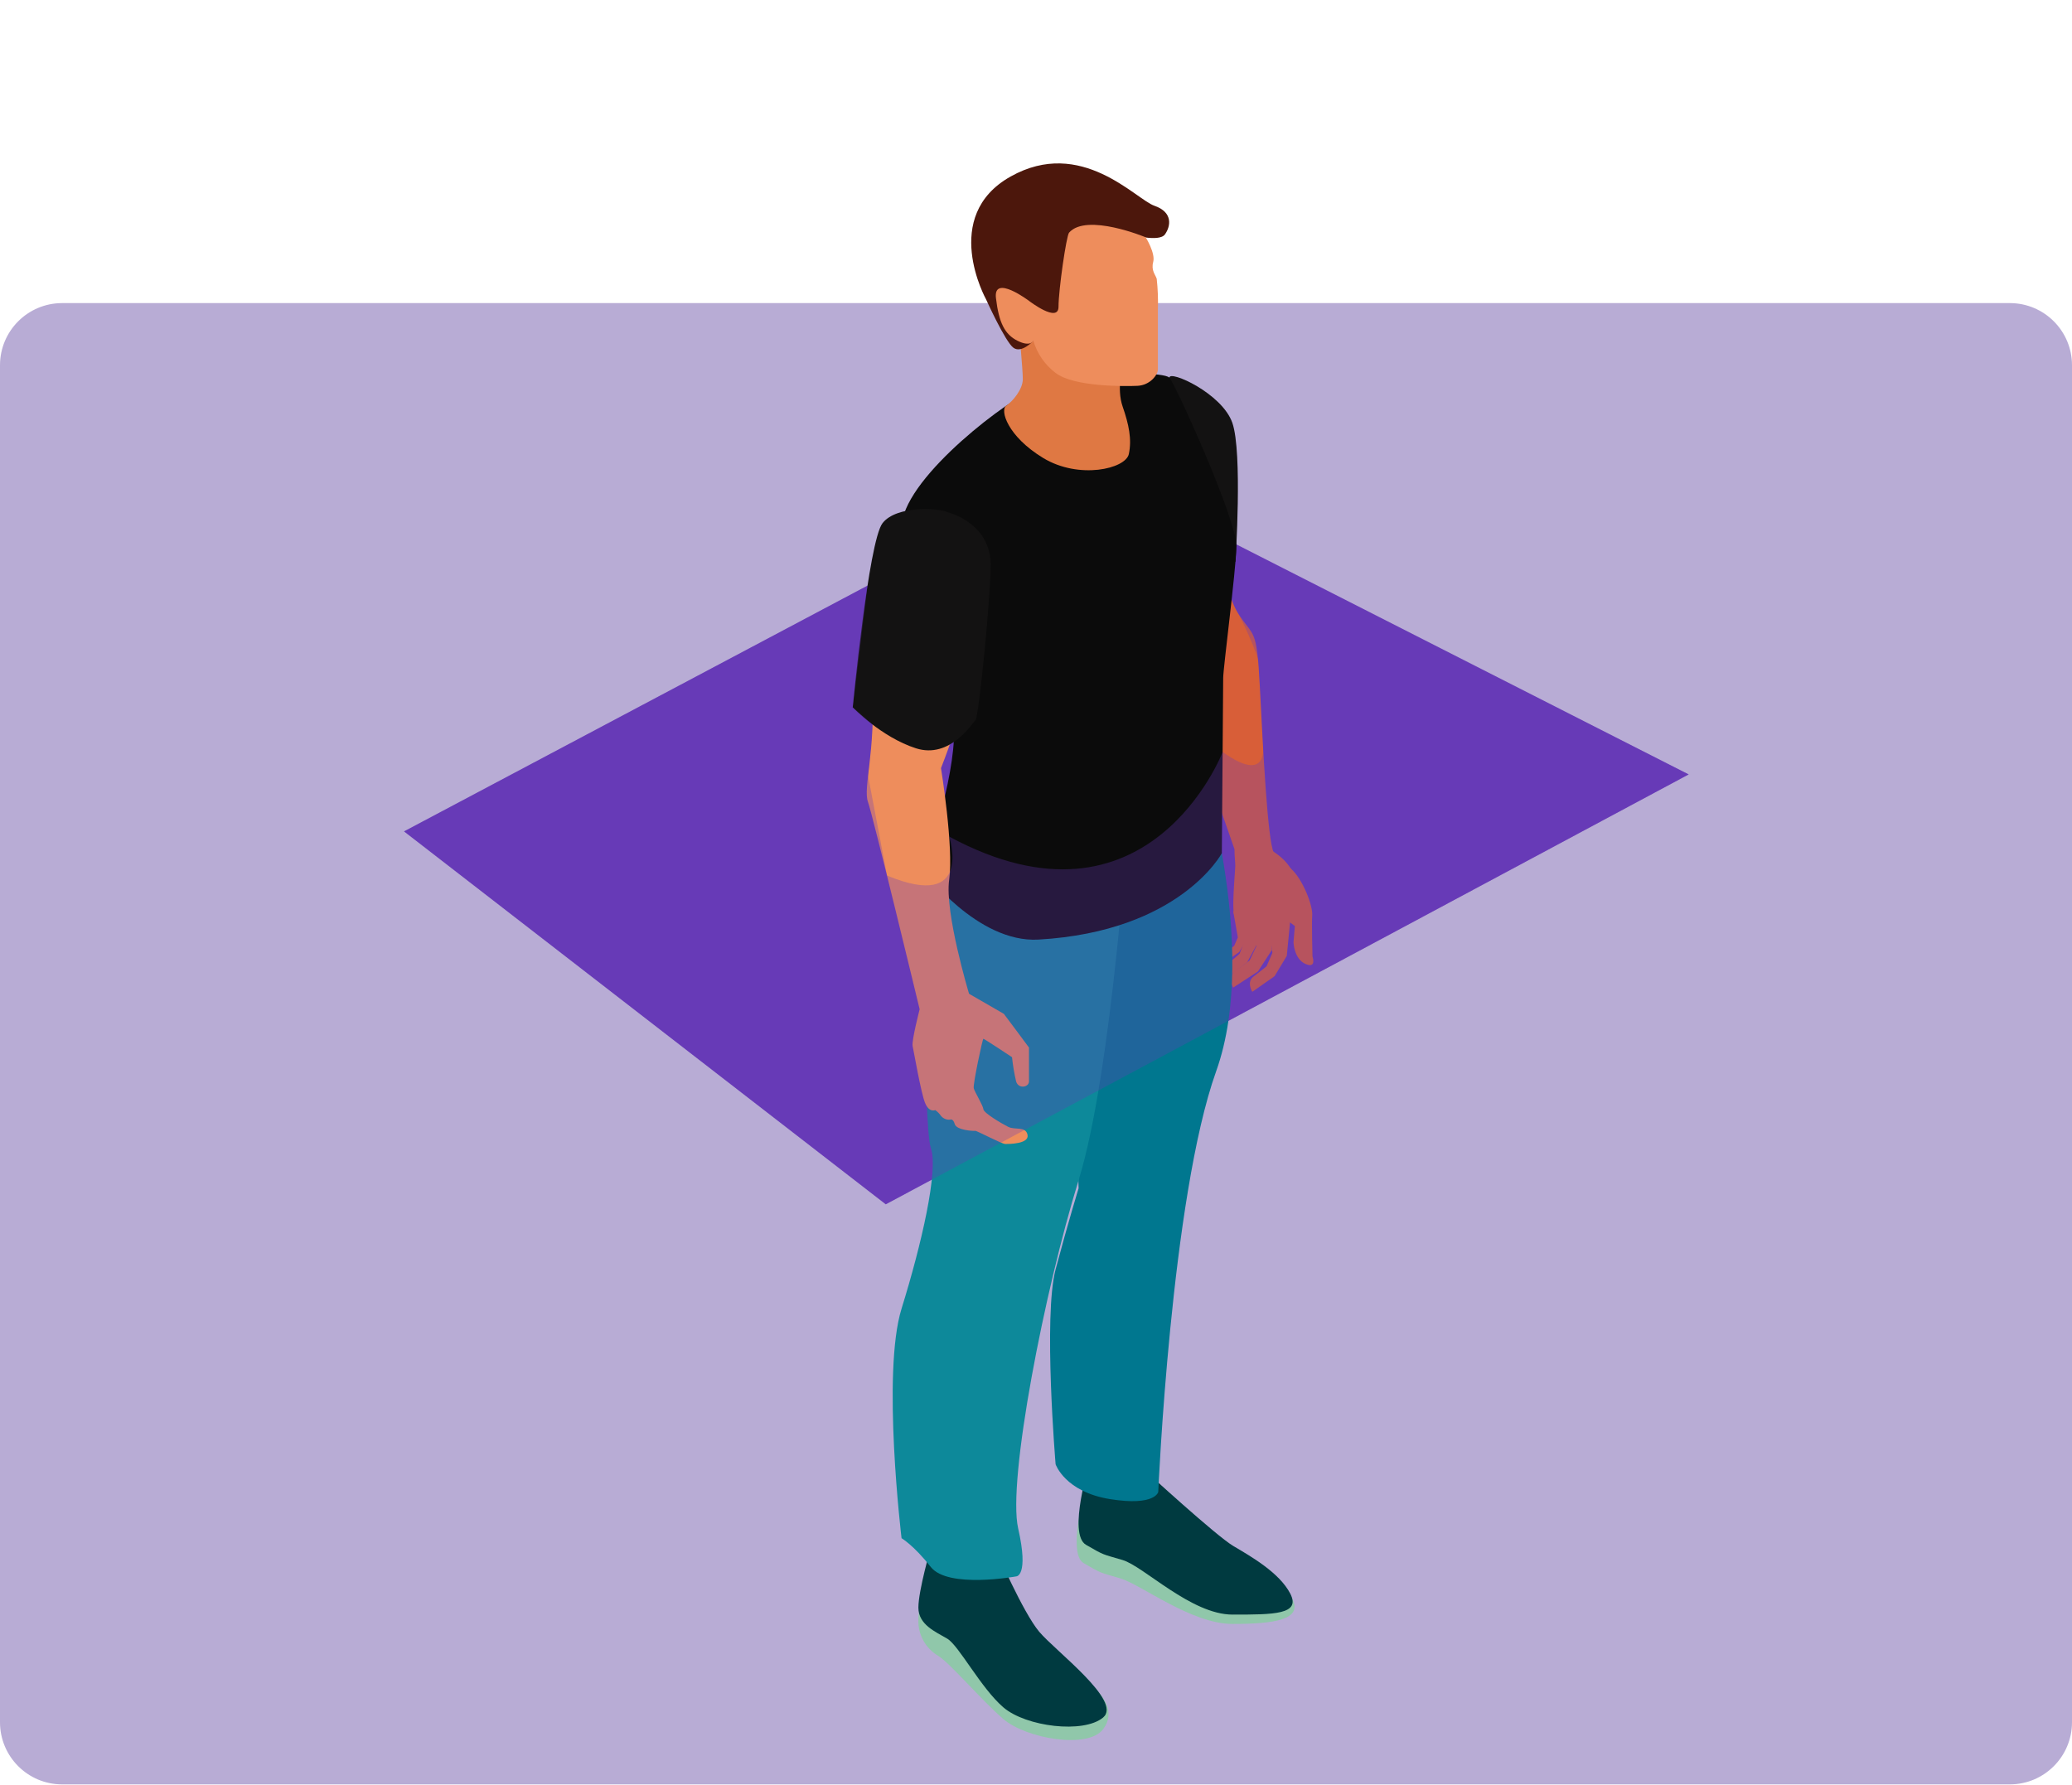
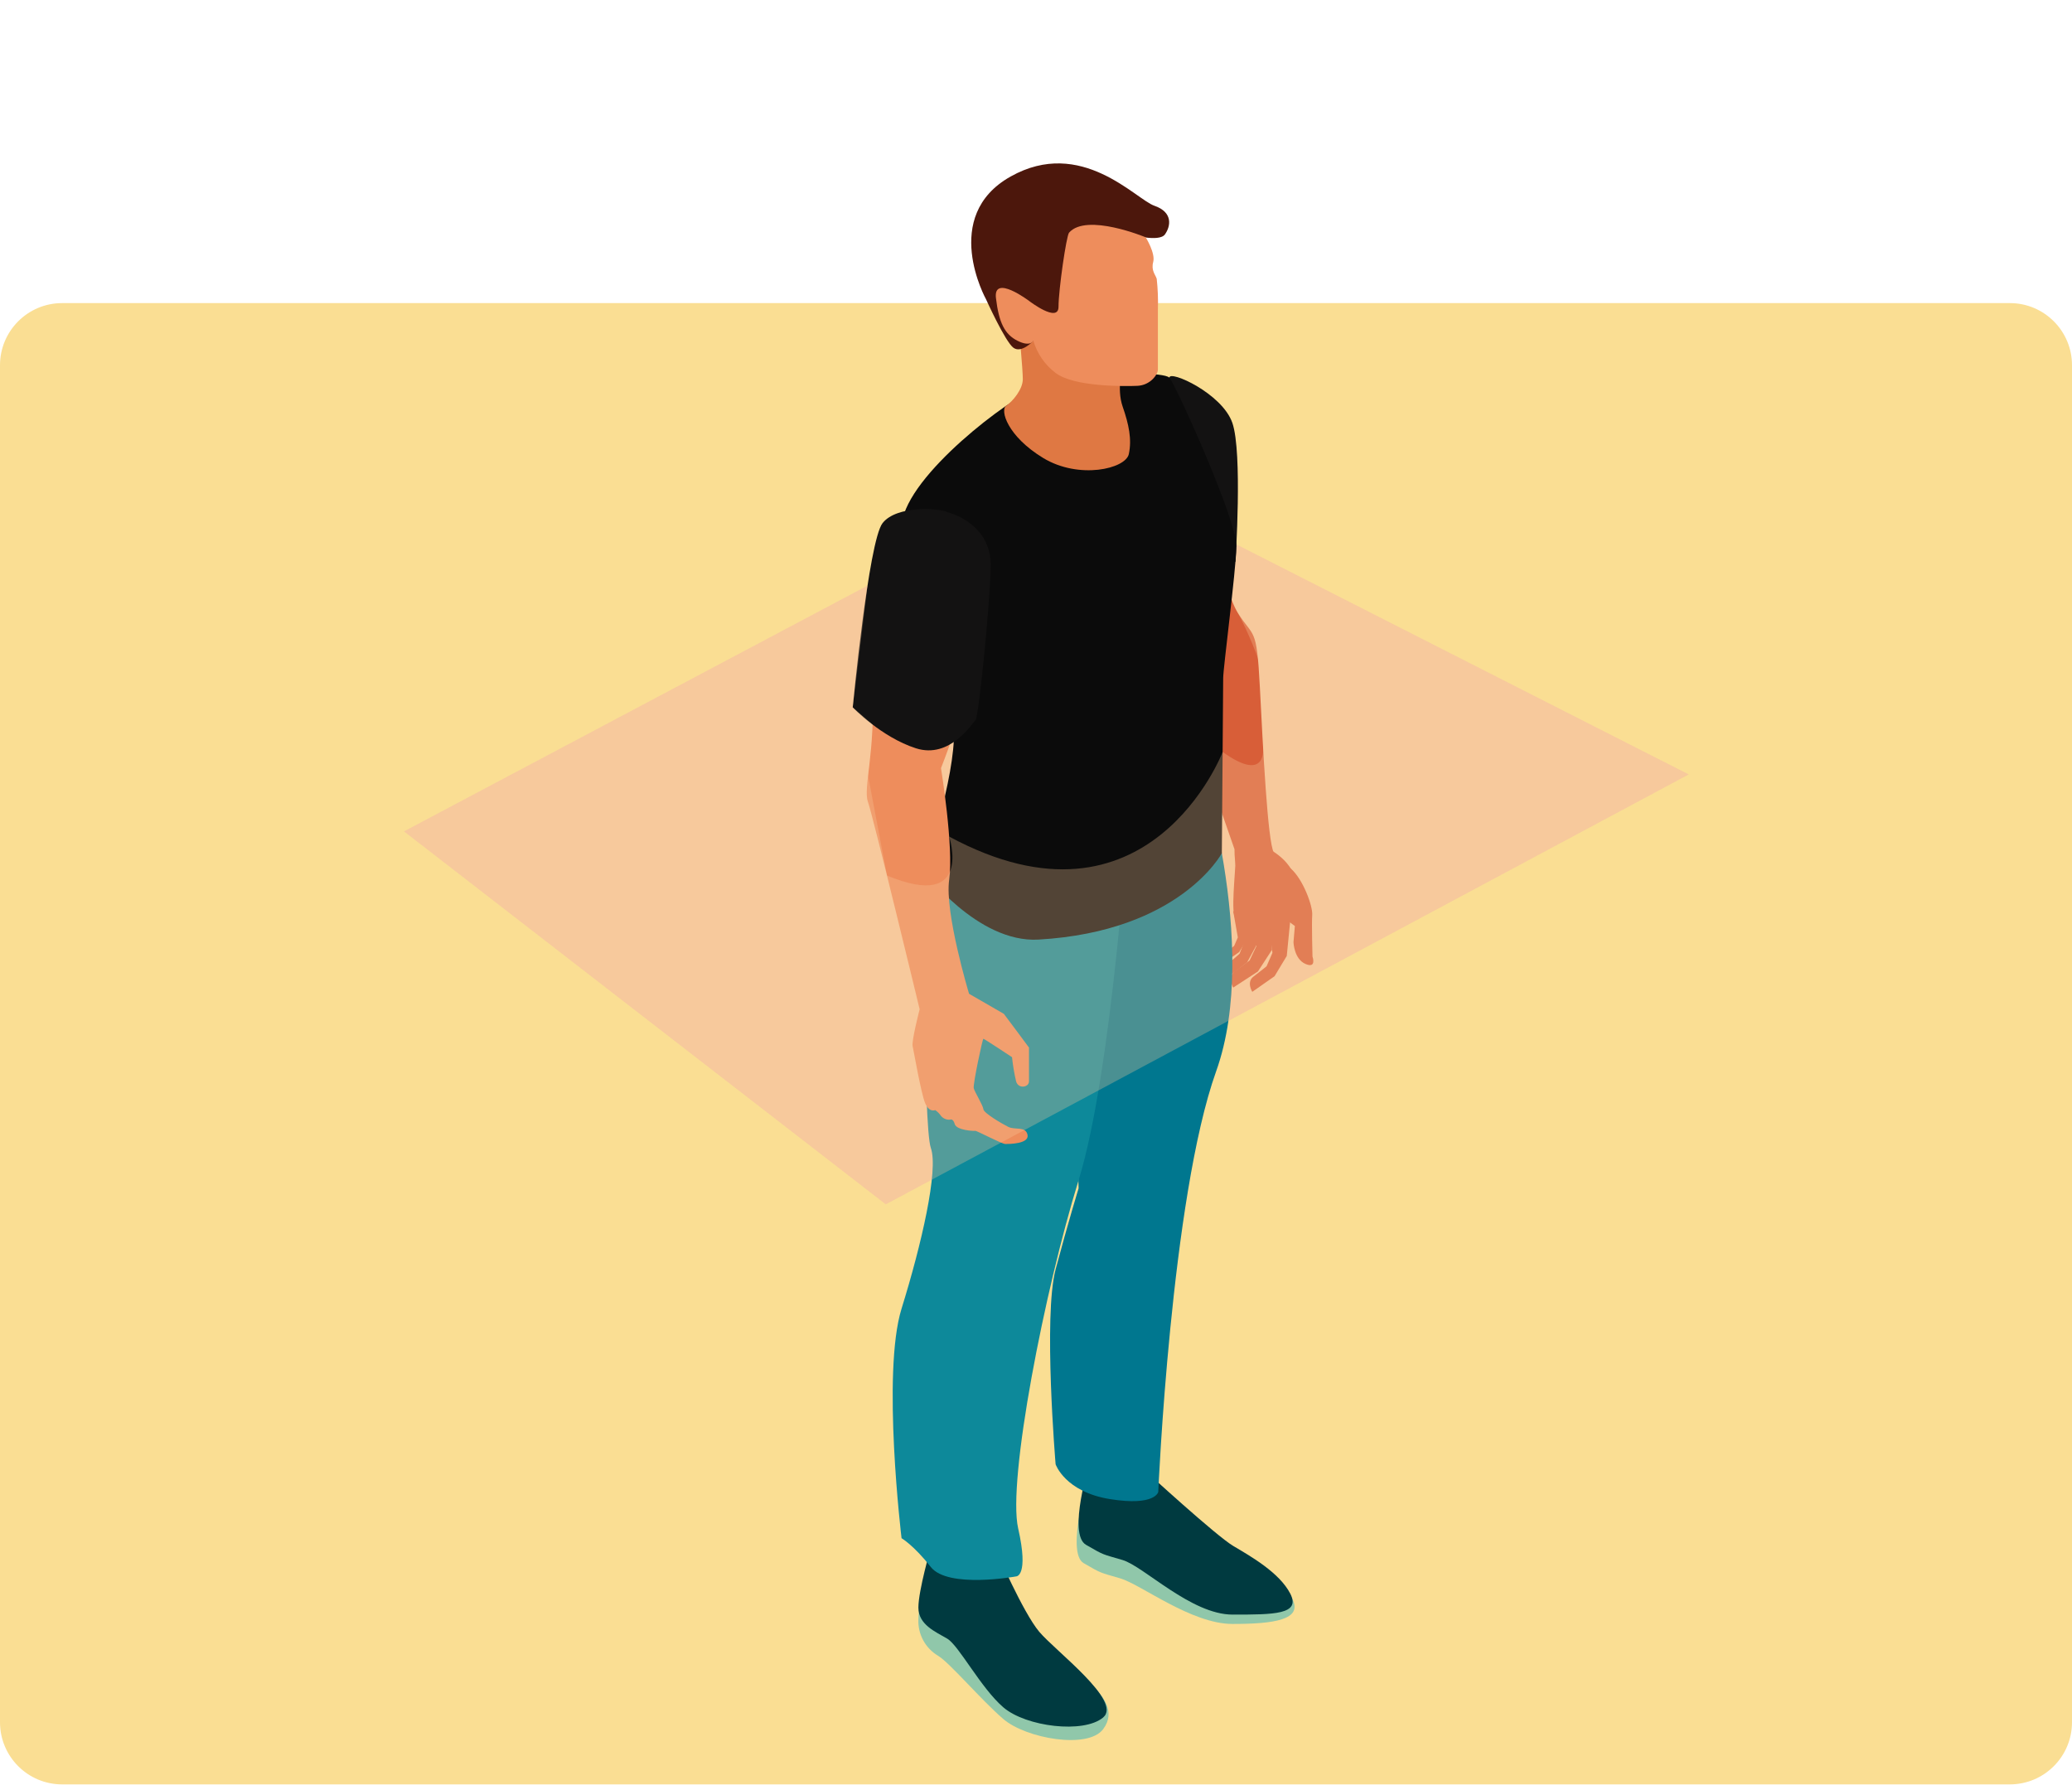
- <svg xmlns="http://www.w3.org/2000/svg" width="400" height="344.521" viewBox="0 0 400 344.521">
+ <svg xmlns="http://www.w3.org/2000/svg" id="Grupo_1079146" data-name="Grupo 1079146" width="400" height="344.521" viewBox="0 0 400 344.521">
  <defs>
    <clipPath id="clip-path">
      <rect id="Rectángulo_374758" data-name="Rectángulo 374758" width="400" height="344.521" fill="none" />
    </clipPath>
    <clipPath id="clip-path-3">
      <rect id="Rectángulo_374755" data-name="Rectángulo 374755" width="141.333" height="340.649" transform="translate(133.667)" fill="none" />
    </clipPath>
    <clipPath id="clip-path-5">
      <rect id="Rectángulo_374756" data-name="Rectángulo 374756" width="248" height="126.954" transform="translate(78 105.567)" fill="none" />
    </clipPath>
  </defs>
-   <g id="Grupo_1079171" data-name="Grupo 1079171" transform="translate(-1020 -4166.939)">
-     <g id="Grupo_1079146" data-name="Grupo 1079146" transform="translate(1020 4166.939)">
-       <g id="Grupo_1079145" data-name="Grupo 1079145" clip-path="url(#clip-path)">
-         <g id="Grupo_1079137" data-name="Grupo 1079137">
-           <g id="Grupo_1079136" data-name="Grupo 1079136" clip-path="url(#clip-path)">
-             <path id="Trazado_842227" data-name="Trazado 842227" d="M12,58.521H388a12,12,0,0,1,12,12v262a12,12,0,0,1-12,12H12a12,12,0,0,1-12-12v-262a12,12,0,0,1,12-12" fill="#b8acd5" />
-             <path id="Trazado_842228" data-name="Trazado 842228" d="M210,90.521l-132,70,93,72,155-83Z" fill="#673ab7" />
-           </g>
-         </g>
-         <g id="Grupo_1079139" data-name="Grupo 1079139">
-           <g id="Grupo_1079138" data-name="Grupo 1079138" clip-path="url(#clip-path-3)">
-             <path id="Trazado_842229" data-name="Trazado 842229" d="M223.532,77.113s2.22-2.694,2.22-4.2,10.158,3.009,12.152,8.728.6,26.8.6,26.8-6.737,1.8-10.951-1.214-4.025-30.112-4.025-30.112" fill="#131212" />
-             <path id="Trazado_842230" data-name="Trazado 842230" d="M223.791,88.036l10.99,12.868s1.173,12.641,4.2,17.457,3.628,2.471,4.229,14.177,1.5,29.944,2.709,32.111c.12.217.279.514.463.867-2.044,2.155-4.485,4-6.685,5.926-.12.106-.243.21-.364.315-.227-1.552-.446-3.128-.636-3.811a20.107,20.107,0,0,1-.378-3.985S223.646,122.01,221.5,114.448s2.291-26.412,2.291-26.412" fill="#d85e38" />
-             <path id="Trazado_842231" data-name="Trazado 842231" d="M243.764,163.344s4.7,1.723,6.221,5.984-1.469,9.269-1.469,9.269-4.1,2.814-9.957-1.272c-1.025-.715-.05-8.863-.049-11.246,0-3.735,5.254-2.735,5.254-2.735" fill="#d85e38" />
-             <path id="Trazado_842232" data-name="Trazado 842232" d="M247.854,177.865l1.322-1.079-.764,7.78-2.363,3.923-4.294,3.009s-1.182-1.877.228-2.943,2.53-1.992,2.53-1.992l1.127-2.593-.728-5.464Z" fill="#d85e38" />
-             <path id="Trazado_842233" data-name="Trazado 842233" d="M245.19,176.1l.359,7.3-2.708,4.172-4.774,3.109s-1.214-2.081.357-3.187,2.82-2.07,2.82-2.07l1.318-2.774-.59-5.96Z" fill="#d85e38" />
-             <path id="Trazado_842234" data-name="Trazado 842234" d="M241.955,176.221l.76,5.984-1.965,3.606-3.73,2.863s-1.133-1.635.09-2.646,2.19-1.883,2.19-1.883l.908-2.367-.864-4.869Z" fill="#d85e38" />
-             <path id="Trazado_842235" data-name="Trazado 842235" d="M240.351,177.167c.014.171.349,4.2.349,4.2l-1.481,2.458-2.691,1.886s-.741-1.175.143-1.844,1.587-1.25,1.587-1.25l.707-1.624-.9-5.116Z" fill="#d85e38" />
-             <path id="Trazado_842236" data-name="Trazado 842236" d="M253.377,184.685s-.171-6.289-.054-8.047-1.8-6.924-4.147-8.955-6.349-.993-5.753,3.813c.372,3,6.549,7.293,6.549,7.293l-.263,3.135s.1,3.23,2.309,4.188,1.359-1.427,1.359-1.427" fill="#d85e38" />
-             <path id="Trazado_842237" data-name="Trazado 842237" d="M220.937,285.639s13.845,12.706,17.156,14.663,9.272,4.317,11.379,8.379-3.553,4.863-11.53,4.863-17.612-7.6-21.676-8.8-3.446-.848-7.067-2.939,1.2-17.759,1.2-17.759Z" fill="#90c7aa" />
-             <path id="Trazado_842238" data-name="Trazado 842238" d="M220.937,283.833s13.845,12.706,17.156,14.663,8.879,5.117,10.985,9.18-3.16,4.063-11.136,4.063-17.155-9.33-21.219-10.534-3.446-.847-7.067-2.938.747-16.025.747-16.025Z" fill="#003a40" />
-             <path id="Trazado_842239" data-name="Trazado 842239" d="M231.17,145.313s12.34,37.12,3.611,61.517S223.6,288.055,223.6,288.055s-.552,2.784-9.28,1.392-10.534-6.728-10.534-6.728-2.408-28.592,0-37.635,4.438-15.65,4.438-15.65l-2.034-74.579Z" fill="#00778f" />
-             <path id="Trazado_842240" data-name="Trazado 842240" d="M192.344,301.657s5.117,11.889,8.277,15.651,17.307,9.933,12.34,16.554c-2.948,3.93-14.9,1.8-19.263-1.956s-10.368-10.9-12.625-12.231a7.787,7.787,0,0,1-3.778-7.031c0-3.311,2.407-11.589,2.407-11.589Z" fill="#90c7aa" />
-             <path id="Trazado_842241" data-name="Trazado 842241" d="M192.344,299.4s5.117,11.889,8.277,15.651,16.1,13.393,12.34,16.554-14.9,1.8-19.263-1.957-8.578-11.932-10.835-13.264-5.568-2.687-5.568-6,2.407-11.589,2.407-11.589Z" fill="#003a40" />
-             <path id="Trazado_842242" data-name="Trazado 842242" d="M217.928,156.66s-3.162,50.131-9.708,71.228-13.77,57.956-11.663,67.215-.373,9.261-.373,9.261-13.171,2.408-16.482-1.806-5.657-5.568-5.657-5.568-3.853-31.908,0-44.321,7.162-26.735,5.657-31.011-1.434-51.647.071-55.975,38.153-9.023,38.153-9.023" fill="#0d899a" />
-             <path id="Trazado_842243" data-name="Trazado 842243" d="M214.616,72.011s10.083-.15,11.136.9,13.092,27.54,12.942,32.656S236.136,129,236.136,130.9s-.259,33.826-.259,33.826-8.019,15.117-35.407,16.685c-11.8.676-22.121-13.243-22.121-13.243s6.114-18.081,5.813-27.184-8.673-29.7-10.027-38.278,18.059-23.928,24.831-27.239,15.651-3.461,15.651-3.461" fill="#0b0b0b" />
-             <path id="Trazado_842244" data-name="Trazado 842244" d="M216.722,70.657s-1.2,4.364,0,7.825,1.806,6.321,1.2,9.181-9.631,4.966-16.554.752-8.354-9.252-7.115-10.083,3.2-3.16,3.2-5.117-.752-9.782-.752-9.782Z" fill="#df7843" />
-             <path id="Trazado_842245" data-name="Trazado 842245" d="M218.163,45.261s-1.558,4.267-7.836,6.208-4.4,9.819-7,10.27-7.673-2.522-7.673-2.522l3.838,6.581s-2.257,2.483-3.838,1.354-5.3-9.367-5.3-9.367-8.916-16.027,4.741-23.7,24.154,4.4,27.765,5.643,3.16,3.95,2.032,5.53-6.724,0-6.724,0" fill="#4c170c" />
-             <path id="Trazado_842246" data-name="Trazado 842246" d="M221.178,45.818s1.9,3.055,1.452,4.748.451,2.483.677,3.273a41.992,41.992,0,0,1,.226,5.869V71.333c0,.991-1.467,3.047-3.95,3.161s-12.3.211-15.8-2.491a12,12,0,0,1-4.289-6.2s-.564,1.241-3.048,0-3.611-3.5-4.176-8.239,6.433.564,6.433.564,5.644,4.332,5.644,1.094,1.513-13.7,2.036-14.3c3.381-3.866,14.8.9,14.8.9" fill="#ee8d5c" />
-             <path id="Trazado_842247" data-name="Trazado 842247" d="M187.489,107.225s1.167,18.059-.752,25.621a143.506,143.506,0,0,1-5.078,15.462s2.483,15.237,1.58,21.557,3.837,22.009,3.837,22.009,6.641,3.819,6.715,3.875,4.854,6.509,4.854,6.509V208.8c0,1.129-2.032,1.524-2.483,0a36.757,36.757,0,0,1-.79-4.684s-5.361-3.555-5.53-3.555-2.032,8.8-1.862,9.537,1.806,3.33,1.862,4.063,3.5,2.756,4.8,3.41,3.387-.193,3.725,1.557-3.611,1.75-4.289,1.75-5.531-2.6-5.812-2.54-3.612-.113-3.951-1.3-.908-.856-.908-.856a2.039,2.039,0,0,1-1.744-.724,4.22,4.22,0,0,0-1.117-1.124s-1.2.566-1.992-1.466-2.144-9.876-2.37-10.892,1.354-7.111,1.354-7.111-9.029-37.415-9.988-40.068,1.523-10.1.79-21.163.222-30.756,5.726-33.859,12.6,2.935,13.423,7.449" fill="#ee8d5c" />
-             <path id="Trazado_842248" data-name="Trazado 842248" d="M182.986,98.924s8.492,1.981,8.267,10.559-2.37,29.12-2.935,29.571-4.853,7.562-11.513,5.418-12.189-7.9-12.189-7.9,3.052-32.056,5.752-35.555,11.124-2.954,12.614-2.094" fill="#131212" />
-           </g>
-         </g>
-         <g id="Grupo_1079144" data-name="Grupo 1079144">
-           <g id="Grupo_1079143" data-name="Grupo 1079143" clip-path="url(#clip-path)">
-             <g id="Grupo_1079142" data-name="Grupo 1079142" opacity="0.3">
-               <g id="Grupo_1079141" data-name="Grupo 1079141">
-                 <g id="Grupo_1079140" data-name="Grupo 1079140" clip-path="url(#clip-path-5)">
-                   <path id="Trazado_842249" data-name="Trazado 842249" d="M167.474,113.073,78,160.521l93,72,155-83-87.306-43.954.287,12.794s9.792,17.863,4.854,25.891c0,0,.891,7.164-7.8.93,0,0-14.239,37.135-52.8,16.339,0,0,4.776,14.509-12,7.523l-3.652-19.25.863-9.9-3.826-3.32Z" fill="#673ab7" />
-                 </g>
-               </g>
+   <g id="Grupo_1079145" data-name="Grupo 1079145" clip-path="url(#clip-path)">
+     <g id="Grupo_1079137" data-name="Grupo 1079137">
+       <g id="Grupo_1079136" data-name="Grupo 1079136" clip-path="url(#clip-path)">
+         <path id="Trazado_842227" data-name="Trazado 842227" d="M12,58.521H388a12,12,0,0,1,12,12v262a12,12,0,0,1-12,12H12a12,12,0,0,1-12-12v-262a12,12,0,0,1,12-12" fill="#fade93" />
+         <path id="Trazado_842228" data-name="Trazado 842228" d="M210,90.521l-132,70,93,72,155-83Z" fill="#f7c99c" />
+       </g>
+     </g>
+     <g id="Grupo_1079139" data-name="Grupo 1079139">
+       <g id="Grupo_1079138" data-name="Grupo 1079138" clip-path="url(#clip-path-3)">
+         <path id="Trazado_842229" data-name="Trazado 842229" d="M223.532,77.113s2.22-2.694,2.22-4.2,10.158,3.009,12.152,8.728.6,26.8.6,26.8-6.737,1.8-10.951-1.214-4.025-30.112-4.025-30.112" fill="#131212" />
+         <path id="Trazado_842230" data-name="Trazado 842230" d="M223.791,88.036l10.99,12.868s1.173,12.641,4.2,17.457,3.628,2.471,4.229,14.177,1.5,29.944,2.709,32.111c.12.217.279.514.463.867-2.044,2.155-4.485,4-6.685,5.926-.12.106-.243.21-.364.315-.227-1.552-.446-3.128-.636-3.811a20.107,20.107,0,0,1-.378-3.985S223.646,122.01,221.5,114.448s2.291-26.412,2.291-26.412" fill="#d85e38" />
+         <path id="Trazado_842231" data-name="Trazado 842231" d="M243.764,163.344s4.7,1.723,6.221,5.984-1.469,9.269-1.469,9.269-4.1,2.814-9.957-1.272c-1.025-.715-.05-8.863-.049-11.246,0-3.735,5.254-2.735,5.254-2.735" fill="#d85e38" />
+         <path id="Trazado_842232" data-name="Trazado 842232" d="M247.854,177.865l1.322-1.079-.764,7.78-2.363,3.923-4.294,3.009s-1.182-1.877.228-2.943,2.53-1.992,2.53-1.992l1.127-2.593-.728-5.464Z" fill="#d85e38" />
+         <path id="Trazado_842233" data-name="Trazado 842233" d="M245.19,176.1l.359,7.3-2.708,4.172-4.774,3.109s-1.214-2.081.357-3.187,2.82-2.07,2.82-2.07l1.318-2.774-.59-5.96Z" fill="#d85e38" />
+         <path id="Trazado_842234" data-name="Trazado 842234" d="M241.955,176.221l.76,5.984-1.965,3.606-3.73,2.863s-1.133-1.635.09-2.646,2.19-1.883,2.19-1.883l.908-2.367-.864-4.869Z" fill="#d85e38" />
+         <path id="Trazado_842235" data-name="Trazado 842235" d="M240.351,177.167c.014.171.349,4.2.349,4.2l-1.481,2.458-2.691,1.886s-.741-1.175.143-1.844,1.587-1.25,1.587-1.25l.707-1.624-.9-5.116Z" fill="#d85e38" />
+         <path id="Trazado_842236" data-name="Trazado 842236" d="M253.377,184.685s-.171-6.289-.054-8.047-1.8-6.924-4.147-8.955-6.349-.993-5.753,3.813c.372,3,6.549,7.293,6.549,7.293l-.263,3.135s.1,3.23,2.309,4.188,1.359-1.427,1.359-1.427" fill="#d85e38" />
+         <path id="Trazado_842237" data-name="Trazado 842237" d="M220.937,285.639s13.845,12.706,17.156,14.663,9.272,4.317,11.379,8.379-3.553,4.863-11.53,4.863-17.612-7.6-21.676-8.8-3.446-.848-7.067-2.939,1.2-17.759,1.2-17.759Z" fill="#90c7aa" />
+         <path id="Trazado_842238" data-name="Trazado 842238" d="M220.937,283.833s13.845,12.706,17.156,14.663,8.879,5.117,10.985,9.18-3.16,4.063-11.136,4.063-17.155-9.33-21.219-10.534-3.446-.847-7.067-2.938.747-16.025.747-16.025Z" fill="#003a40" />
+         <path id="Trazado_842239" data-name="Trazado 842239" d="M231.17,145.313s12.34,37.12,3.611,61.517S223.6,288.055,223.6,288.055s-.552,2.784-9.28,1.392-10.534-6.728-10.534-6.728-2.408-28.592,0-37.635,4.438-15.65,4.438-15.65l-2.034-74.579Z" fill="#00778f" />
+         <path id="Trazado_842240" data-name="Trazado 842240" d="M192.344,301.657s5.117,11.889,8.277,15.651,17.307,9.933,12.34,16.554c-2.948,3.93-14.9,1.8-19.263-1.956s-10.368-10.9-12.625-12.231a7.787,7.787,0,0,1-3.778-7.031c0-3.311,2.407-11.589,2.407-11.589Z" fill="#90c7aa" />
+         <path id="Trazado_842241" data-name="Trazado 842241" d="M192.344,299.4s5.117,11.889,8.277,15.651,16.1,13.393,12.34,16.554-14.9,1.8-19.263-1.957-8.578-11.932-10.835-13.264-5.568-2.687-5.568-6,2.407-11.589,2.407-11.589Z" fill="#003a40" />
+         <path id="Trazado_842242" data-name="Trazado 842242" d="M217.928,156.66s-3.162,50.131-9.708,71.228-13.77,57.956-11.663,67.215-.373,9.261-.373,9.261-13.171,2.408-16.482-1.806-5.657-5.568-5.657-5.568-3.853-31.908,0-44.321,7.162-26.735,5.657-31.011-1.434-51.647.071-55.975,38.153-9.023,38.153-9.023" fill="#0d899a" />
+         <path id="Trazado_842243" data-name="Trazado 842243" d="M214.616,72.011s10.083-.15,11.136.9,13.092,27.54,12.942,32.656S236.136,129,236.136,130.9s-.259,33.826-.259,33.826-8.019,15.117-35.407,16.685c-11.8.676-22.121-13.243-22.121-13.243s6.114-18.081,5.813-27.184-8.673-29.7-10.027-38.278,18.059-23.928,24.831-27.239,15.651-3.461,15.651-3.461" fill="#0b0b0b" />
+         <path id="Trazado_842244" data-name="Trazado 842244" d="M216.722,70.657s-1.2,4.364,0,7.825,1.806,6.321,1.2,9.181-9.631,4.966-16.554.752-8.354-9.252-7.115-10.083,3.2-3.16,3.2-5.117-.752-9.782-.752-9.782Z" fill="#df7843" />
+         <path id="Trazado_842245" data-name="Trazado 842245" d="M218.163,45.261s-1.558,4.267-7.836,6.208-4.4,9.819-7,10.27-7.673-2.522-7.673-2.522l3.838,6.581s-2.257,2.483-3.838,1.354-5.3-9.367-5.3-9.367-8.916-16.027,4.741-23.7,24.154,4.4,27.765,5.643,3.16,3.95,2.032,5.53-6.724,0-6.724,0" fill="#4c170c" />
+         <path id="Trazado_842246" data-name="Trazado 842246" d="M221.178,45.818s1.9,3.055,1.452,4.748.451,2.483.677,3.273a41.992,41.992,0,0,1,.226,5.869V71.333c0,.991-1.467,3.047-3.95,3.161s-12.3.211-15.8-2.491a12,12,0,0,1-4.289-6.2s-.564,1.241-3.048,0-3.611-3.5-4.176-8.239,6.433.564,6.433.564,5.644,4.332,5.644,1.094,1.513-13.7,2.036-14.3c3.381-3.866,14.8.9,14.8.9" fill="#ee8d5c" />
+         <path id="Trazado_842247" data-name="Trazado 842247" d="M187.489,107.225s1.167,18.059-.752,25.621a143.506,143.506,0,0,1-5.078,15.462s2.483,15.237,1.58,21.557,3.837,22.009,3.837,22.009,6.641,3.819,6.715,3.875,4.854,6.509,4.854,6.509V208.8c0,1.129-2.032,1.524-2.483,0a36.757,36.757,0,0,1-.79-4.684s-5.361-3.555-5.53-3.555-2.032,8.8-1.862,9.537,1.806,3.33,1.862,4.063,3.5,2.756,4.8,3.41,3.387-.193,3.725,1.557-3.611,1.75-4.289,1.75-5.531-2.6-5.812-2.54-3.612-.113-3.951-1.3-.908-.856-.908-.856a2.039,2.039,0,0,1-1.744-.724,4.22,4.22,0,0,0-1.117-1.124s-1.2.566-1.992-1.466-2.144-9.876-2.37-10.892,1.354-7.111,1.354-7.111-9.029-37.415-9.988-40.068,1.523-10.1.79-21.163.222-30.756,5.726-33.859,12.6,2.935,13.423,7.449" fill="#ee8d5c" />
+         <path id="Trazado_842248" data-name="Trazado 842248" d="M182.986,98.924s8.492,1.981,8.267,10.559-2.37,29.12-2.935,29.571-4.853,7.562-11.513,5.418-12.189-7.9-12.189-7.9,3.052-32.056,5.752-35.555,11.124-2.954,12.614-2.094" fill="#131212" />
+       </g>
+     </g>
+     <g id="Grupo_1079144" data-name="Grupo 1079144">
+       <g id="Grupo_1079143" data-name="Grupo 1079143" clip-path="url(#clip-path)">
+         <g id="Grupo_1079142" data-name="Grupo 1079142" opacity="0.3">
+           <g id="Grupo_1079141" data-name="Grupo 1079141">
+             <g id="Grupo_1079140" data-name="Grupo 1079140" clip-path="url(#clip-path-5)">
+               <path id="Trazado_842249" data-name="Trazado 842249" d="M167.474,113.073,78,160.521l93,72,155-83-87.306-43.954.287,12.794s9.792,17.863,4.854,25.891c0,0,.891,7.164-7.8.93,0,0-14.239,37.135-52.8,16.339,0,0,4.776,14.509-12,7.523l-3.652-19.25.863-9.9-3.826-3.32Z" fill="#f7c99c" />
            </g>
          </g>
        </g>
      </g>
    </g>
  </g>
</svg>
